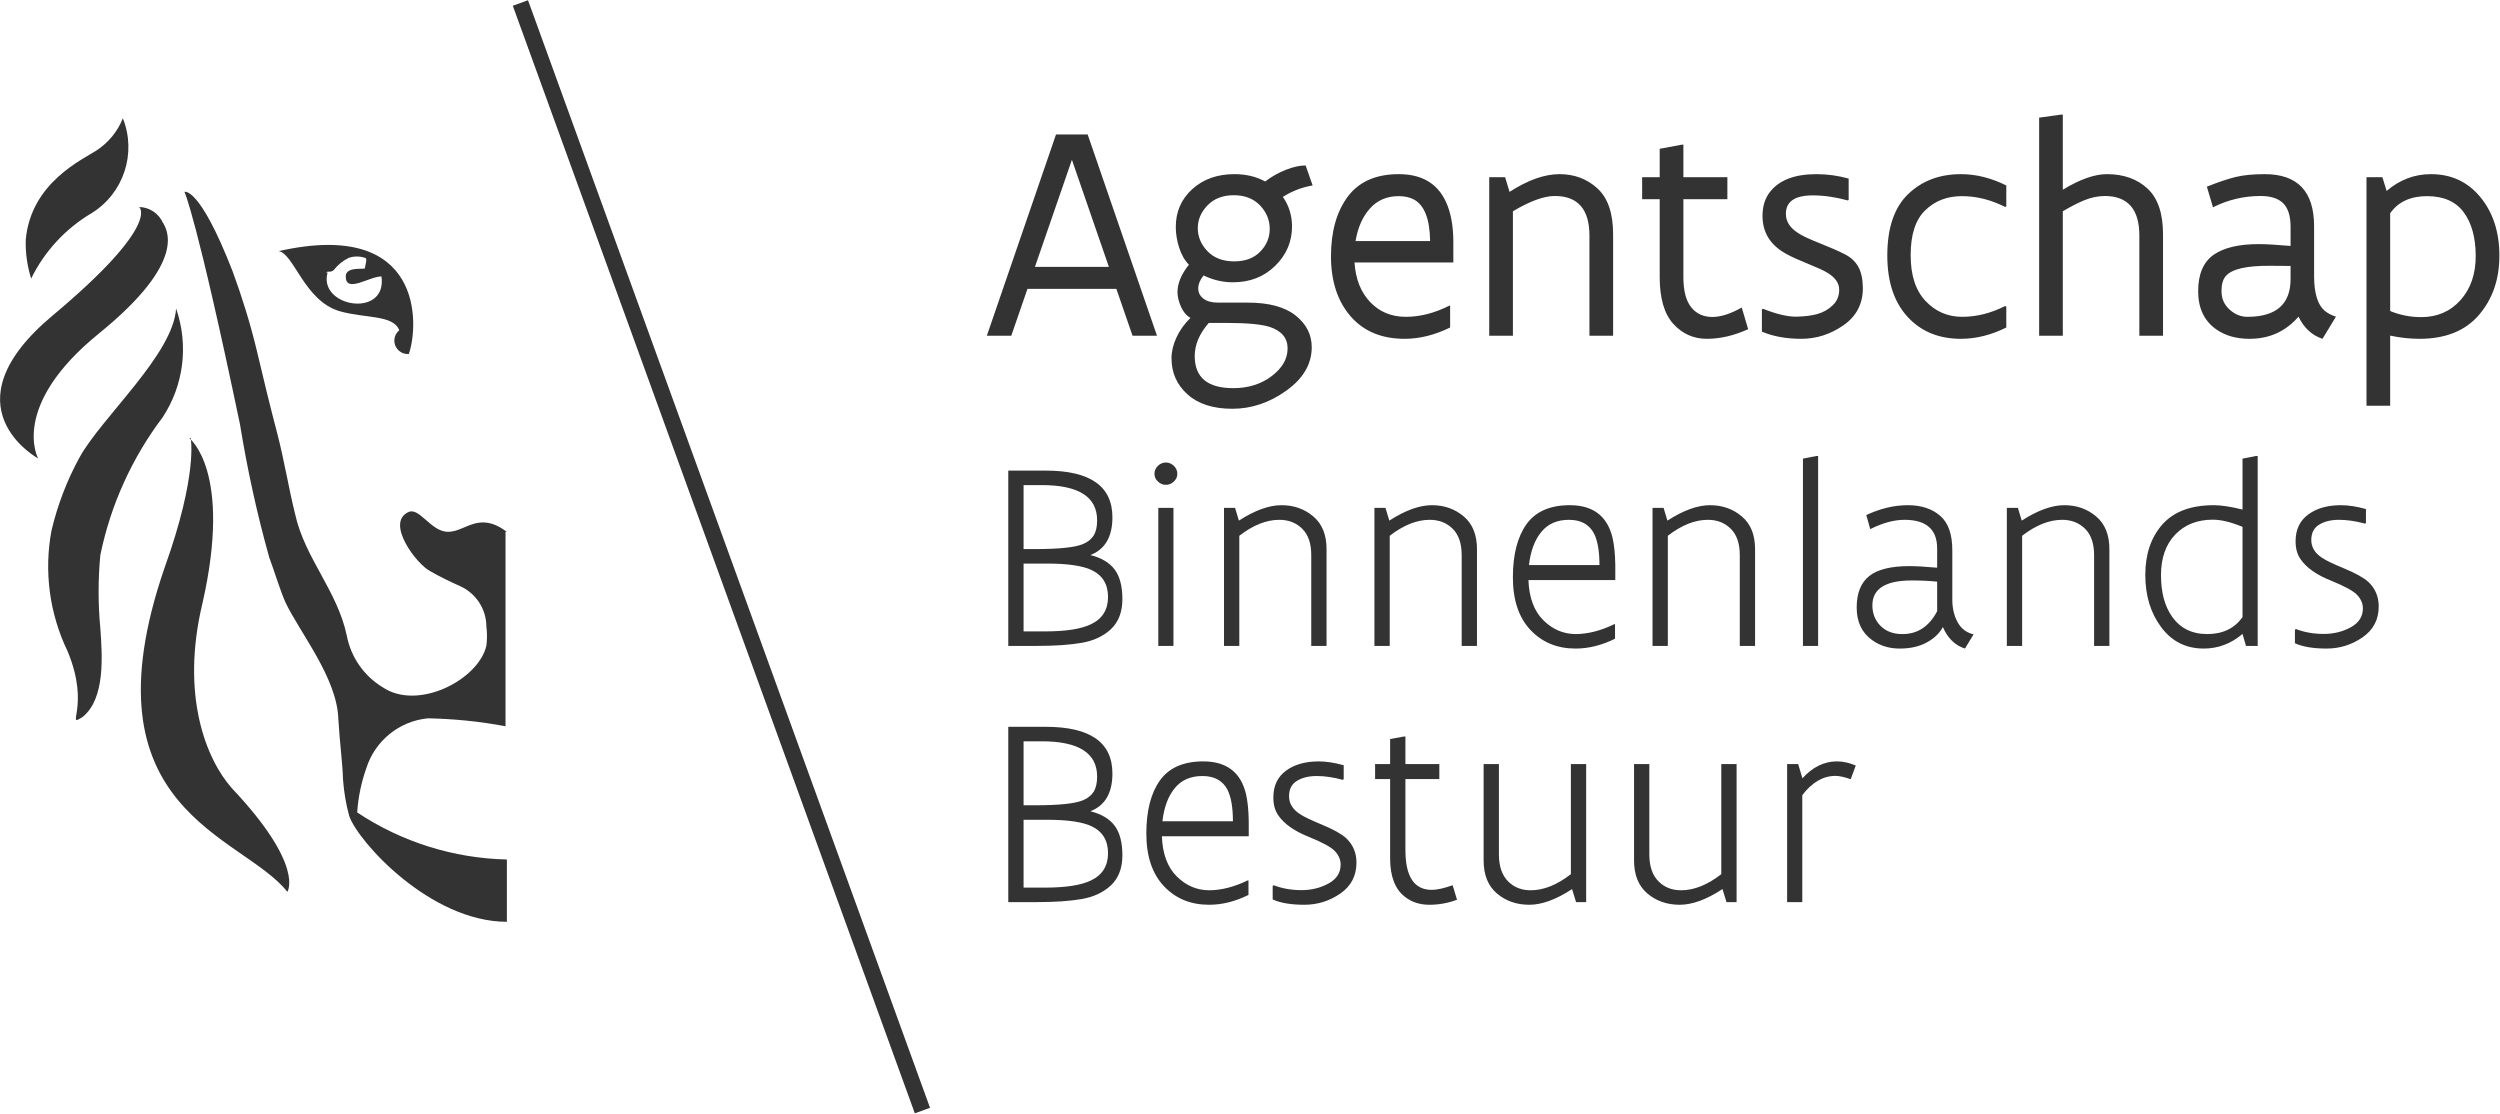
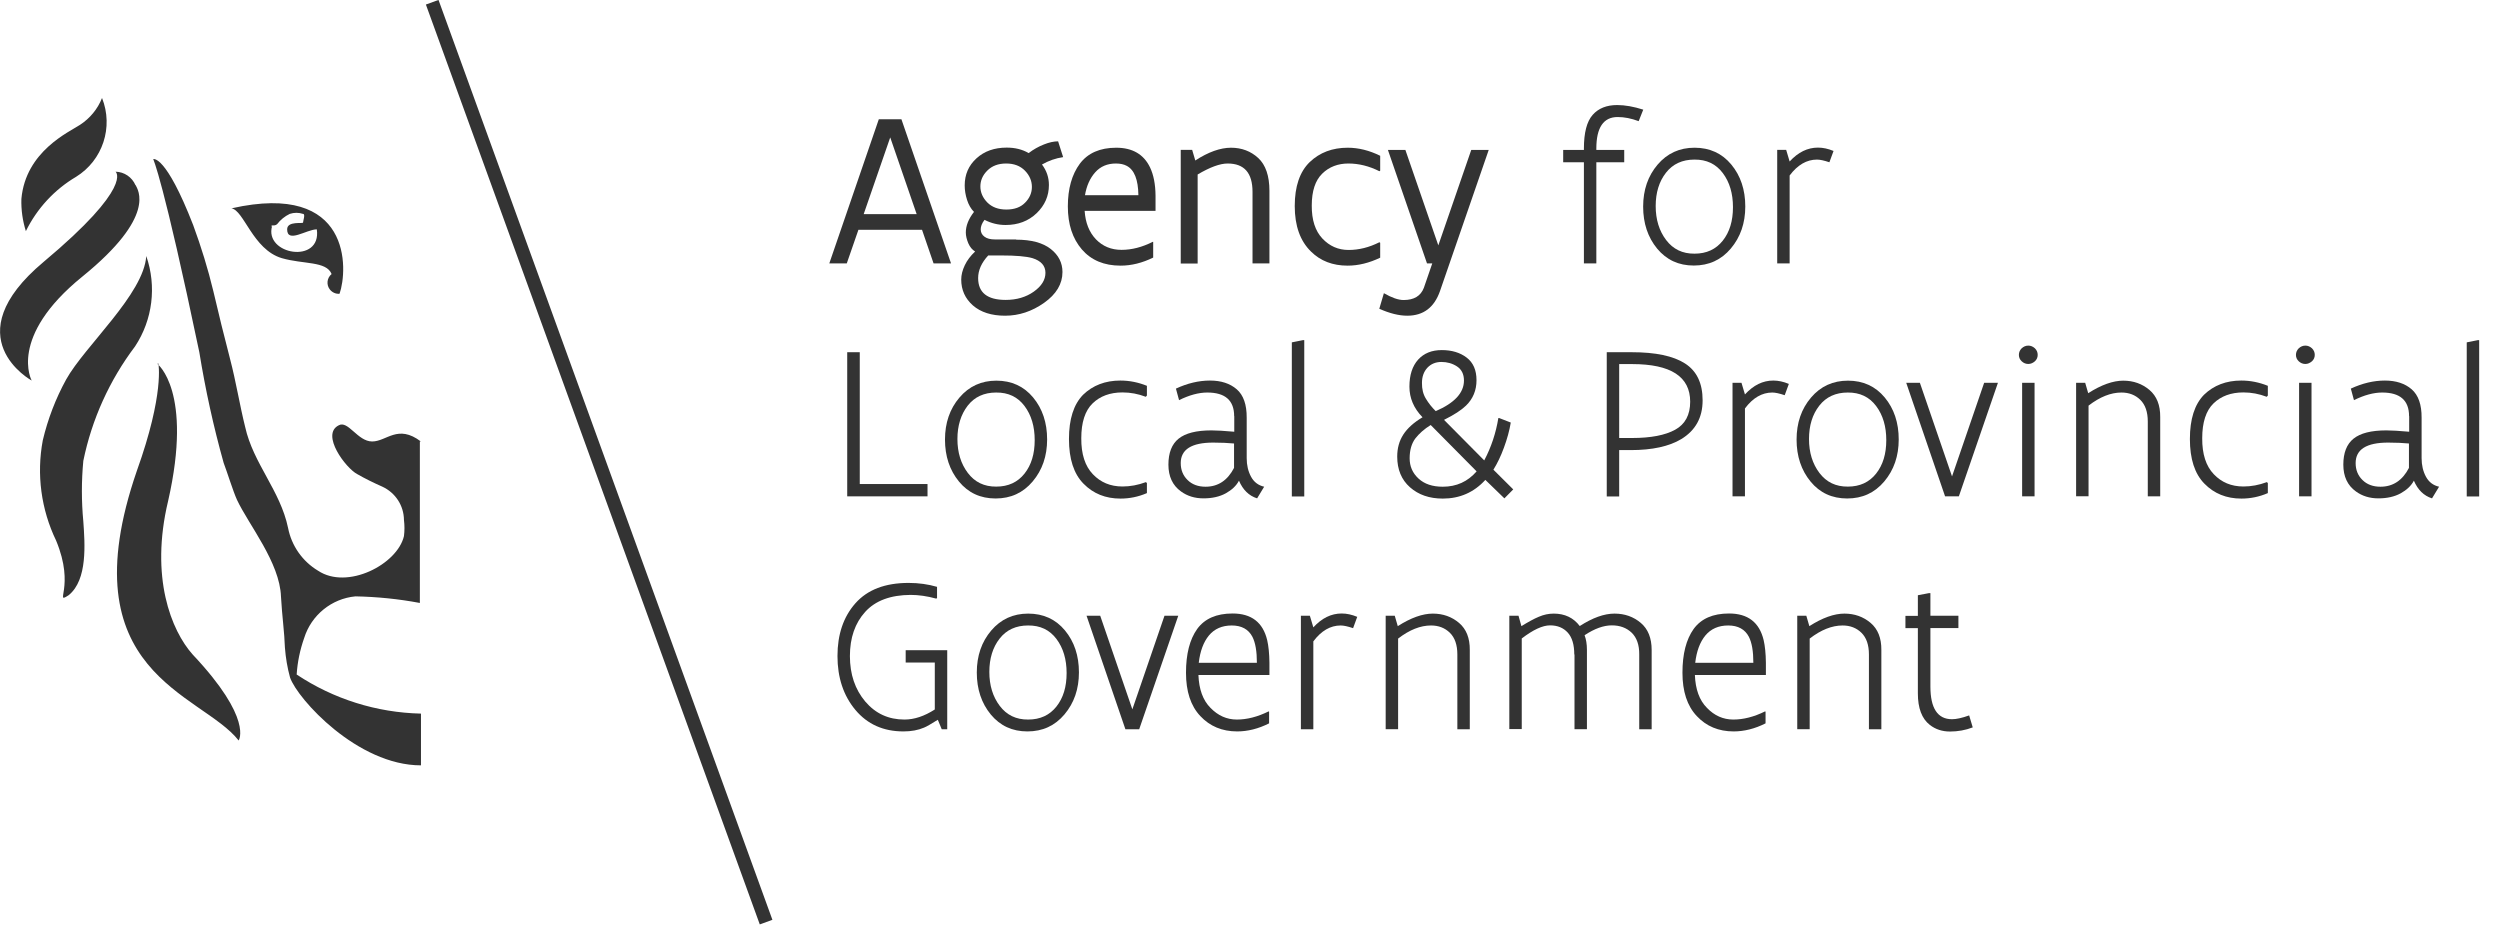
- <svg xmlns="http://www.w3.org/2000/svg" width="1854px" height="826px" viewBox="0 0 1854 826" version="1.1">
-   <g id="Page-1" stroke="none" stroke-width="1" fill="none" fill-rule="evenodd">
-     <g id="logo-flanders" fill="#333333">
-       <path d="M375.8,394.4 C355.1,378.7 345.3,394.4 332.3,394.4 C319.3,394.4 310.8,375.2 302.4,380 C286.1,388.2 308.9,418.3 318.9,423.5 C326.2,427.7 333.8,431.4 341.5,434.8 C353.1,440.2 360.6,451.7 360.7,464.5 C361.3,469.3 361.3,474.1 360.7,478.9 C354.8,504.2 310.1,527.2 284,509.8 C270,501.4 260.3,487.5 257.2,471.5 C250.3,438.3 226.1,414 218.9,381.4 C214.1,362.2 210.7,340.8 205.5,321 C200.3,301.2 195,279.4 190.5,260.2 C185.7,240.2 179.6,220.5 172.5,201.2 C147.8,137.7 136.8,142.3 136.8,142.3 C136.8,142.3 145.6,159.9 178,314.8 C183.4,348.1 190.6,381 199.7,413.5 C202.8,421.6 208.1,438.8 211.6,446.5 C222,468.7 249.9,502.5 250.9,533 C251.9,550.6 254,565.2 254.4,578.4 C255.1,587.5 256.6,596.5 259,605.2 C265.7,624.4 319.2,683.6 375.9,683.6 L375.9,637.4 C336.3,636.5 297.8,624.4 264.9,602.5 C265.6,591.4 267.9,580.4 271.6,569.9 C278,549.4 296.1,534.7 317.4,532.7 C336.7,533.1 355.9,535 374.9,538.6 L374.9,394.4 L375.8,394.4 Z M130.6,228.8 C128.5,262.7 75.6,309.3 59.1,339 C49.7,356.1 42.7,374.4 38.2,393.4 C32.5,423.7 36.7,455.1 50.1,482.9 C67.5,524.7 47.8,540.4 61.4,531.6 C78.3,517.8 75.8,485.8 74.4,465.8 C72.7,447.8 72.7,429.7 74.4,411.7 C82,374.6 97.8,339.7 120.6,309.5 C136.3,285.7 140,255.9 130.6,228.8 Z M141.4,324.7 C141.4,324.7 147,351.5 122.2,420.6 C59.7,601.8 179.7,618.8 213.1,661.4 C213.1,661.4 226.3,642.2 172.1,584.7 C152.9,563.2 133.8,515.7 150.1,447.6 C172.5,349.3 140.5,325.1 140.5,325.1 L141.4,324.7 Z M23.1,206.6 C20.2,197.3 18.8,187.6 19.1,177.8 C22.9,135.2 61.9,118 71.4,111.7 C80.3,105.9 87.2,97.6 91.1,87.7 C101.5,113.7 91.7,143.4 67.9,158.1 C48.6,169.5 33,186.4 23.1,206.6 Z M121,165.3 C123.1,169.7 140.2,193.1 73.5,247.2 C6.8,301.3 28.3,340 28.3,340 C28.3,340 -41.9,301.7 39,234 C119.9,166.3 103.2,153.5 103.2,153.5 C111,153.7 117.9,158.4 121,165.6 L121,165.3 Z M206.5,186.2 C217.8,187.7 225.7,223 251.6,230.7 C270.8,236.3 291.5,233.2 296.1,244.9 C291.8,248.4 291.2,254.7 294.7,258.9 C296.8,261.4 299.9,262.8 303.2,262.5 C310.7,241 314.3,162 206.8,186.2 L206.5,186.2 Z M242.2,202.7 C242.2,200.2 244.5,202.7 247.4,200.4 C250.4,196.5 254.3,193.3 258.7,191.2 C262.6,189.9 266.7,189.9 270.6,191.2 C272.9,191.2 270.6,197.5 270.6,198.9 C270.6,200.2 256.4,197.2 256.4,205 C256.4,217.8 273.8,205 282.9,205 C287.3,236.4 235.4,227.8 243,201.9 L242.2,202.7 Z" id="Shape" fill-rule="nonzero" />
-       <rect id="Rectangle" transform="translate(535.0001, 412.9038) rotate(-19.94982) translate(-535.0001, -412.9038) " x="529" y="-24" width="12" height="873.808" />
-       <path d="M767.516,197.91 L822.344,197.91 L794.93,118.5 L767.516,197.91 Z M827.895,214.223 L761.965,214.223 L749.957,249 L731.832,249 L783.148,99.695 L806.598,99.695 L858.027,249 L839.902,249 L827.895,214.223 Z M886.008,264.066 C886.008,279.926 895.523,287.855 914.555,287.855 C925.732,287.855 935.247,284.872 943.102,278.906 C950.956,272.94 954.883,266.106 954.883,258.402 C954.883,250.699 950.465,245.375 941.629,242.43 C935.361,240.466 924.712,239.484 909.684,239.484 L896.43,239.484 C889.482,247.414 886.008,255.608 886.008,264.066 Z M934.492,152.371 C929.659,147.311 923.164,144.781 915.008,144.781 C906.852,144.781 900.357,147.273 895.523,152.258 C890.69,157.242 888.273,162.906 888.273,169.25 C888.273,175.594 890.69,181.296 895.523,186.355 C900.357,191.34 906.927,193.832 915.234,193.832 C923.542,193.832 929.999,191.415 934.605,186.582 C939.288,181.824 941.629,176.198 941.629,169.703 C941.629,163.208 939.25,157.431 934.492,152.371 Z M925.316,224.418 C940.949,224.418 952.768,227.59 960.773,233.934 C968.779,240.277 972.781,248.131 972.781,257.496 C972.781,269.957 966.513,280.681 953.977,289.668 C941.44,298.655 928.073,303.148 913.875,303.148 C899.677,303.148 888.613,299.599 880.684,292.5 C872.754,285.401 868.789,276.452 868.789,265.652 C868.789,260.743 869.997,255.646 872.414,250.359 C874.831,245.073 878.305,240.202 882.836,235.746 C879.815,234.009 877.474,231.253 875.812,227.477 C874.151,223.701 873.283,220.151 873.207,216.828 C873.207,210.182 876.039,203.348 881.703,196.324 C878.531,193.077 876.115,188.848 874.453,183.637 C872.792,178.426 871.961,173.328 871.961,168.344 C871.961,157.016 876.039,147.651 884.195,140.25 C892.352,132.849 902.773,129.148 915.461,129.148 C924.07,129.148 931.66,130.961 938.23,134.586 C943.139,130.885 948.312,127.978 953.75,125.863 C959.188,123.749 964.021,122.691 968.25,122.691 L973.461,137.531 C965.682,138.815 958.319,141.647 951.371,146.027 C955.902,152.522 958.168,159.81 958.168,167.891 C958.168,179.219 954.014,188.961 945.707,197.117 C937.4,205.273 926.94,209.352 914.328,209.352 C906.776,209.352 899.526,207.652 892.578,204.254 C889.935,207.577 888.613,210.786 888.613,213.883 C888.613,216.979 889.897,219.509 892.465,221.473 C895.033,223.436 898.582,224.418 903.113,224.418 L925.316,224.418 Z M1037.238,145.461 C1028.402,145.461 1021.266,148.557 1015.828,154.75 C1010.391,160.943 1006.879,168.948 1005.293,178.766 L1060.574,178.766 C1060.348,162.453 1056.345,152.182 1048.566,147.953 C1045.47,146.292 1041.694,145.461 1037.238,145.461 Z M1077.793,194.625 L1004.5,194.625 C1005.331,207.01 1009.22,216.828 1016.168,224.078 C1023.116,231.328 1031.914,234.953 1042.562,234.953 C1053.211,234.953 1064.048,232.159 1075.074,226.57 L1075.414,226.684 L1075.414,242.883 C1064.01,248.471 1052.758,251.266 1041.656,251.266 C1024.588,251.266 1011.221,245.677 1001.555,234.5 C991.888,223.323 987.055,208.521 987.055,190.094 C987.055,171.742 991.208,156.978 999.516,145.801 C1007.823,134.699 1020.435,129.148 1037.352,129.148 C1054.268,129.148 1065.898,135.945 1072.242,149.539 C1075.867,157.318 1077.717,167.06 1077.793,178.766 L1077.793,194.625 Z M1153.012,145.348 C1145.006,145.348 1134.66,149.124 1121.973,156.676 L1121.973,249 L1104.414,249 L1104.414,131.414 L1116.195,131.414 L1119.48,142.289 C1133.074,133.529 1145.422,129.148 1156.523,129.148 C1167.625,129.148 1177.027,132.698 1184.73,139.797 C1192.434,146.896 1196.285,158.224 1196.285,173.781 L1196.285,249 L1178.727,249 L1178.727,174.801 C1178.727,155.165 1170.155,145.348 1153.012,145.348 Z M1217.809,131.414 L1230.836,131.414 L1230.836,110.344 L1247.262,107.285 L1248.395,107.285 L1248.395,131.414 L1281.02,131.414 L1281.02,147.727 L1248.395,147.727 L1248.395,205.5 C1248.395,215.469 1250.283,222.87 1254.059,227.703 C1257.835,232.536 1263.046,234.991 1269.691,235.066 C1276.186,235.066 1283.512,232.725 1291.668,228.043 L1296.426,244.129 C1285.928,248.887 1275.733,251.266 1265.84,251.266 C1255.947,251.266 1247.639,247.565 1240.918,240.164 C1234.197,232.763 1230.836,221.208 1230.836,205.5 L1230.836,147.727 L1217.809,147.727 L1217.809,131.414 Z M1331.656,234.84 C1337.925,234.764 1343.249,234.122 1347.629,232.914 C1352.009,231.706 1355.785,229.591 1358.957,226.57 C1362.28,223.549 1363.941,219.622 1363.941,214.789 C1363.941,209.956 1360.996,205.764 1355.105,202.215 C1352.689,200.704 1347.931,198.514 1340.832,195.645 C1333.733,192.775 1328.484,190.396 1325.086,188.508 C1313.078,182.089 1307.074,172.611 1307.074,160.074 C1307.074,152.9 1308.962,146.934 1312.738,142.176 C1319.611,133.491 1331.052,129.148 1347.062,129.148 C1355.143,129.148 1363.111,130.243 1370.965,132.434 L1370.965,148.293 L1370.285,148.633 C1361.147,146.141 1352.5,144.895 1344.344,144.895 C1331.052,144.895 1324.406,149.463 1324.406,158.602 C1324.406,164.266 1327.465,169.023 1333.582,172.875 C1336.15,174.688 1341.436,177.18 1349.441,180.352 C1357.447,183.523 1363.715,186.28 1368.246,188.621 C1372.777,190.962 1376.1,194.096 1378.215,198.023 C1380.329,201.951 1381.424,207.124 1381.5,213.543 C1381.5,225.4 1376.667,234.651 1367,241.297 C1357.409,247.943 1347.025,251.266 1335.848,251.266 C1324.671,251.266 1314.928,249.491 1306.621,245.941 L1306.621,229.516 L1307.301,228.949 C1317.27,232.876 1325.388,234.84 1331.656,234.84 Z M1454.227,251.266 C1438.745,251.266 1426.133,246.432 1416.391,236.766 C1405.213,225.74 1399.625,209.994 1399.625,189.527 C1399.625,169.061 1404.76,153.882 1415.031,143.988 C1425.302,134.095 1438.367,129.148 1454.227,129.148 C1465.404,129.148 1476.618,131.943 1487.871,137.531 L1487.871,152.938 L1487.078,153.504 C1476.505,148.142 1465.781,145.461 1454.906,145.461 C1444.031,145.461 1435.007,148.935 1427.832,155.883 C1420.582,162.831 1416.957,173.857 1416.957,188.961 C1416.882,203.914 1420.544,215.318 1427.945,223.172 C1435.346,231.026 1444.409,234.953 1455.133,234.953 C1465.857,234.953 1476.505,232.272 1487.078,226.91 L1487.871,227.477 L1487.871,242.883 C1476.618,248.471 1465.404,251.266 1454.227,251.266 Z M1586.539,174.688 C1586.539,155.128 1577.968,145.348 1560.824,145.348 C1555.764,145.423 1550.818,146.443 1545.984,148.406 C1541.151,150.37 1535.751,153.126 1529.785,156.676 L1529.785,249 L1512.227,249 L1512.227,87.234 L1528.652,84.969 L1529.785,84.969 L1529.785,140.703 C1542.397,133 1553.31,129.148 1562.523,129.148 C1574.833,129.148 1584.84,132.698 1592.543,139.797 C1600.246,146.896 1604.098,158.224 1604.098,173.781 L1604.098,249 L1586.539,249 L1586.539,174.688 Z M1666.629,234.953 C1688.077,234.953 1698.763,225.551 1698.688,206.746 L1698.688,197.23 C1693.099,197.155 1688.077,197.117 1683.621,197.117 C1666.251,196.966 1655.301,199.458 1650.77,204.594 C1648.504,207.086 1647.409,210.937 1647.484,216.148 C1647.484,221.435 1649.448,225.891 1653.375,229.516 C1657.378,233.141 1661.796,234.953 1666.629,234.953 Z M1668.328,251.266 C1658.359,251.266 1650.052,248.887 1643.406,244.129 C1634.57,237.861 1630.152,228.458 1630.152,215.922 C1630.152,203.385 1633.966,194.398 1641.594,188.961 C1649.221,183.674 1660.361,181.031 1675.012,181.031 C1680.374,181.031 1688.266,181.484 1698.688,182.391 L1698.688,167.777 C1698.612,159.923 1696.762,154.221 1693.137,150.672 C1689.512,147.122 1683.961,145.348 1676.484,145.348 C1664.023,145.348 1652.242,148.142 1641.141,153.73 L1636.609,138.438 C1645.294,134.964 1652.506,132.547 1658.246,131.188 C1663.986,129.828 1671.085,129.148 1679.543,129.148 C1703.936,129.148 1716.133,142.025 1716.133,167.777 L1716.133,205.16 C1716.208,217.621 1718.814,226.042 1723.949,230.422 C1726.215,232.31 1729.009,233.783 1732.332,234.84 L1722.363,251.266 C1714.585,248.698 1708.656,243.223 1704.578,234.84 C1695.062,245.79 1682.979,251.266 1668.328,251.266 Z M1795.543,235.18 C1807.475,235.18 1817.217,230.951 1824.77,222.492 C1832.322,214.034 1836.06,203.046 1835.984,189.527 C1835.909,176.009 1832.926,165.285 1827.035,157.355 C1821.145,149.426 1812.082,145.461 1799.848,145.461 C1787.613,145.461 1778.513,149.69 1772.547,158.148 L1772.547,230.648 C1779.872,233.669 1787.538,235.18 1795.543,235.18 Z M1754.988,131.414 L1766.77,131.414 L1769.941,141.609 C1779.608,133.302 1790.559,129.148 1802.793,129.148 C1817.897,129.148 1830.131,134.85 1839.496,146.254 C1848.861,157.658 1853.543,172.12 1853.543,189.641 C1853.543,207.162 1848.483,221.812 1838.363,233.594 C1828.243,245.375 1813.555,251.266 1794.297,251.266 C1787.122,251.266 1779.872,250.473 1772.547,248.887 L1772.547,300.883 L1754.988,300.883 L1754.988,131.414 Z M759.083,417.946 L759.083,468.249 L775.062,468.249 C790.448,468.249 801.791,466.474 809.09,462.923 C817.507,458.912 821.715,452.172 821.715,442.703 C821.715,433.234 817.605,426.56 809.386,422.681 C802.547,419.524 791.665,417.946 776.738,417.946 L759.083,417.946 Z M813.627,385.891 C813.627,368.465 799.95,359.753 772.596,359.753 L759.083,359.753 L759.083,407.195 L767.763,407.195 C785.254,407.195 796.991,405.979 802.975,403.546 C806.657,402.034 809.353,399.896 811.062,397.135 C812.772,394.373 813.627,390.625 813.627,385.891 Z M824.97,383.622 C824.97,398.088 819.512,407.425 808.597,411.634 C816.816,413.672 822.833,417.256 826.646,422.385 C830.46,427.514 832.367,434.812 832.367,444.281 C832.367,453.75 829.54,461.18 823.885,466.572 C818.23,471.833 810.997,475.219 802.186,476.731 C793.44,478.244 782.459,479 769.242,479 L747.74,479 L747.74,349.002 L775.555,349.002 C808.498,349.002 824.97,360.542 824.97,383.622 Z M870.242,479 L858.998,479 L858.998,376.619 L870.242,376.619 L870.242,479 Z M870.538,357.09 C868.828,358.734 866.856,359.556 864.62,359.556 C862.384,359.556 860.412,358.734 858.702,357.09 C856.993,355.512 856.138,353.605 856.138,351.369 C856.138,349.133 856.993,347.161 858.702,345.451 C860.478,343.807 862.45,342.985 864.62,342.985 C866.79,342.985 868.763,343.807 870.538,345.451 C872.248,347.161 873.103,349.133 873.103,351.369 C873.103,353.605 872.248,355.512 870.538,357.09 Z M948.754,385.496 C939.154,385.496 929.258,389.441 919.065,397.332 L919.065,479 L907.723,479 L907.723,376.619 L915.909,376.619 L918.77,386.088 C930.606,378.46 941.126,374.646 950.332,374.646 C959.538,374.646 967.428,377.441 974.004,383.03 C980.579,388.619 983.834,396.773 983.769,407.491 L983.769,479 L972.426,479 L972.426,411.634 C972.426,403.02 970.19,396.51 965.719,392.104 C961.247,387.699 955.592,385.496 948.754,385.496 Z M1060.308,385.496 C1050.707,385.496 1040.811,389.441 1030.619,397.332 L1030.619,479 L1019.276,479 L1019.276,376.619 L1027.463,376.619 L1030.323,386.088 C1042.159,378.46 1052.68,374.646 1061.886,374.646 C1071.092,374.646 1078.982,377.441 1085.558,383.03 C1092.133,388.619 1095.388,396.773 1095.322,407.491 L1095.322,479 L1083.979,479 L1083.979,411.634 C1083.979,403.02 1081.744,396.51 1077.272,392.104 C1072.801,387.699 1067.146,385.496 1060.308,385.496 Z M1186.163,419.031 C1186.163,408.773 1184.815,400.981 1182.119,395.655 C1178.568,388.882 1172.387,385.496 1163.576,385.496 C1154.765,385.496 1147.926,388.488 1143.061,394.472 C1138.129,400.455 1135.071,408.642 1133.888,419.031 L1186.163,419.031 Z M1168.409,470.222 C1177.549,470.222 1187.182,467.756 1197.309,462.824 L1197.703,463.12 L1197.703,473.674 C1187.906,478.54 1178.141,480.973 1168.409,480.973 C1154.798,480.973 1143.652,476.37 1134.973,467.164 C1126.293,457.958 1121.953,444.939 1121.953,428.105 C1121.953,411.272 1125.339,398.121 1132.112,388.652 C1138.885,379.315 1149.57,374.646 1164.168,374.646 C1181.396,374.646 1191.95,382.669 1195.829,398.713 C1197.078,403.973 1197.769,410.746 1197.9,419.031 L1197.9,430.177 L1133.493,430.177 C1133.953,443.131 1137.603,453.027 1144.441,459.865 C1151.28,466.704 1159.269,470.156 1168.409,470.222 Z M1266.549,385.496 C1256.949,385.496 1247.052,389.441 1236.86,397.332 L1236.86,479 L1225.518,479 L1225.518,376.619 L1233.704,376.619 L1236.564,386.088 C1248.4,378.46 1258.921,374.646 1268.127,374.646 C1277.333,374.646 1285.223,377.441 1291.799,383.03 C1298.374,388.619 1301.629,396.773 1301.563,407.491 L1301.563,479 L1290.221,479 L1290.221,411.634 C1290.221,403.02 1287.985,396.51 1283.514,392.104 C1279.042,387.699 1273.387,385.496 1266.549,385.496 Z M1348.315,338.152 L1348.315,479 L1337.071,479 L1337.071,340.125 L1347.132,338.152 L1348.315,338.152 Z M1417.753,430.473 C1398.289,430.473 1388.558,436.621 1388.558,448.917 C1388.558,455.032 1390.596,460.128 1394.673,464.205 C1398.75,468.282 1404.174,470.287 1410.947,470.222 C1422.126,470.222 1430.674,464.567 1436.592,453.257 L1436.592,431.36 C1431.068,430.769 1424.789,430.473 1417.753,430.473 Z M1436.592,406.801 C1436.592,392.598 1428.537,385.496 1412.427,385.496 C1404.602,385.496 1396.12,387.798 1386.979,392.4 L1384.021,381.945 C1394.541,377.079 1404.799,374.646 1414.794,374.646 C1424.789,374.646 1432.811,377.277 1438.86,382.537 C1444.91,387.798 1447.902,396.411 1447.836,408.379 L1447.836,444.676 C1447.836,451.054 1449.151,456.643 1451.781,461.443 C1454.411,466.244 1458.357,469.235 1463.617,470.419 L1457.206,480.973 C1449.841,478.605 1444.384,473.279 1440.833,464.994 C1438.4,469.597 1434.422,473.411 1428.898,476.436 C1423.375,479.46 1416.701,480.973 1408.876,480.973 C1401.051,480.973 1394.245,478.901 1388.459,474.759 C1380.766,469.301 1376.919,461.246 1376.919,450.594 C1376.919,439.941 1380.009,432.149 1386.19,427.218 C1392.371,422.286 1402.333,419.82 1416.076,419.82 C1420.679,419.82 1427.518,420.215 1436.592,421.004 L1436.592,406.801 Z M1529.307,385.496 C1519.706,385.496 1509.81,389.441 1499.618,397.332 L1499.618,479 L1488.275,479 L1488.275,376.619 L1496.462,376.619 L1499.322,386.088 C1511.158,378.46 1521.679,374.646 1530.885,374.646 C1540.091,374.646 1547.981,377.441 1554.557,383.03 C1561.132,388.619 1564.387,396.773 1564.321,407.491 L1564.321,479 L1552.979,479 L1552.979,411.634 C1552.979,403.02 1550.743,396.51 1546.271,392.104 C1541.8,387.699 1536.145,385.496 1529.307,385.496 Z M1641.058,385.397 C1629.485,385.397 1620.18,389.08 1613.145,396.444 C1606.109,403.809 1602.591,413.837 1602.591,426.527 C1602.591,439.218 1605.287,449.41 1610.679,457.104 C1616.728,465.849 1625.474,470.222 1636.915,470.222 C1648.357,470.222 1657.069,466.046 1663.053,457.695 L1663.053,390.724 C1654.505,387.173 1647.173,385.397 1641.058,385.397 Z M1674.297,338.152 L1674.297,479 L1665.617,479 L1663.053,470.123 C1654.57,477.356 1644.97,480.973 1634.252,480.973 C1621.167,480.973 1610.679,475.712 1602.788,465.191 C1594.897,454.671 1590.952,441.717 1590.952,426.33 C1590.952,410.943 1595.193,398.45 1603.676,388.85 C1612.158,379.381 1624.849,374.646 1641.748,374.646 C1647.272,374.646 1654.373,375.731 1663.053,377.901 L1663.053,340.125 L1673.015,338.152 L1674.297,338.152 Z M1702.604,466.474 C1708.917,468.907 1715.788,470.123 1723.219,470.123 C1730.649,470.123 1737.356,468.479 1743.34,465.191 C1749.324,461.904 1752.315,457.235 1752.315,451.186 C1752.315,447.635 1750.935,444.347 1748.173,441.322 C1745.411,438.298 1738.803,434.681 1728.348,430.473 C1717.893,426.264 1710.495,421.037 1706.155,414.79 C1703.657,411.305 1702.407,406.834 1702.407,401.376 C1702.407,392.762 1705.531,386.154 1711.777,381.551 C1718.024,376.948 1726.112,374.646 1736.041,374.646 C1741.564,374.646 1747.745,375.6 1754.584,377.507 L1754.584,387.765 L1753.992,388.356 C1747.022,386.45 1740.578,385.496 1734.66,385.496 C1728.742,385.496 1723.843,386.68 1719.964,389.047 C1716.019,391.414 1714.046,395.228 1714.046,400.488 C1714.046,405.749 1716.676,410.121 1721.937,413.606 C1724.698,415.513 1730.222,418.176 1738.507,421.596 C1746.792,425.015 1752.71,428.303 1756.261,431.459 C1761.455,436.325 1764.053,442.407 1764.053,449.706 C1764.053,459.504 1760.042,467.164 1752.02,472.688 C1743.997,478.211 1735.12,480.973 1725.389,480.973 C1715.525,480.973 1707.701,479.658 1701.914,477.027 L1701.914,467.065 L1702.604,466.474 Z M759.083,607.946 L759.083,658.249 L775.062,658.249 C790.448,658.249 801.791,656.474 809.09,652.923 C817.507,648.912 821.715,642.172 821.715,632.703 C821.715,623.234 817.605,616.56 809.386,612.681 C802.547,609.524 791.665,607.946 776.738,607.946 L759.083,607.946 Z M813.627,575.891 C813.627,558.465 799.95,549.753 772.596,549.753 L759.083,549.753 L759.083,597.195 L767.763,597.195 C785.254,597.195 796.991,595.979 802.975,593.546 C806.657,592.034 809.353,589.896 811.062,587.135 C812.772,584.373 813.627,580.625 813.627,575.891 Z M824.97,573.622 C824.97,588.088 819.512,597.425 808.597,601.634 C816.816,603.672 822.833,607.256 826.646,612.385 C830.46,617.514 832.367,624.812 832.367,634.281 C832.367,643.75 829.54,651.18 823.885,656.572 C818.23,661.833 810.997,665.219 802.186,666.731 C793.44,668.244 782.459,669 769.242,669 L747.74,669 L747.74,539.002 L775.555,539.002 C808.498,539.002 824.97,550.542 824.97,573.622 Z M914.331,609.031 C914.331,598.773 912.983,590.981 910.287,585.655 C906.736,578.882 900.555,575.496 891.744,575.496 C882.933,575.496 876.094,578.488 871.229,584.472 C866.297,590.455 863.239,598.642 862.056,609.031 L914.331,609.031 Z M896.577,660.222 C905.717,660.222 915.35,657.756 925.477,652.824 L925.871,653.12 L925.871,663.674 C916.074,668.54 906.309,670.973 896.577,670.973 C882.966,670.973 871.82,666.37 863.141,657.164 C854.461,647.958 850.121,634.939 850.121,618.105 C850.121,601.272 853.507,588.121 860.28,578.652 C867.053,569.315 877.738,564.646 892.336,564.646 C909.564,564.646 920.117,572.669 923.997,588.713 C925.246,593.973 925.937,600.746 926.068,609.031 L926.068,620.177 L861.661,620.177 C862.121,633.131 865.771,643.027 872.609,649.865 C879.448,656.704 887.437,660.156 896.577,660.222 Z M944.513,656.474 C950.825,658.907 957.697,660.123 965.127,660.123 C972.557,660.123 979.264,658.479 985.248,655.191 C991.232,651.904 994.224,647.235 994.224,641.186 C994.224,637.635 992.843,634.347 990.081,631.322 C987.319,628.298 980.711,624.681 970.256,620.473 C959.801,616.264 952.403,611.037 948.063,604.79 C945.565,601.305 944.315,596.834 944.315,591.376 C944.315,582.762 947.439,576.154 953.686,571.551 C959.932,566.948 968.02,564.646 977.949,564.646 C983.473,564.646 989.654,565.6 996.492,567.507 L996.492,577.765 L995.9,578.356 C988.93,576.45 982.486,575.496 976.568,575.496 C970.65,575.496 965.752,576.68 961.872,579.047 C957.927,581.414 955.954,585.228 955.954,590.488 C955.954,595.749 958.584,600.121 963.845,603.606 C966.606,605.513 972.13,608.176 980.415,611.596 C988.7,615.015 994.618,618.303 998.169,621.459 C1003.364,626.325 1005.961,632.407 1005.961,639.706 C1005.961,649.504 1001.95,657.164 993.928,662.688 C985.906,668.211 977.029,670.973 967.297,670.973 C957.434,670.973 949.609,669.658 943.822,667.027 L943.822,657.065 L944.513,656.474 Z M1042.258,630.435 C1042.258,650.095 1048.768,659.926 1061.787,659.926 C1065.667,659.926 1070.828,658.775 1077.272,656.474 L1080.527,667.225 C1073.952,669.723 1067.113,670.973 1060.012,670.973 C1052.91,670.973 1046.861,669 1041.863,665.055 C1034.564,659.4 1030.915,649.898 1030.915,636.55 L1030.915,577.765 L1019.77,577.765 L1019.77,566.619 L1030.915,566.619 L1030.915,548.076 L1041.074,546.202 L1042.258,546.202 L1042.258,566.619 L1067.409,566.619 L1067.409,577.765 L1042.258,577.765 L1042.258,630.435 Z M1135.269,660.222 C1144.803,660.222 1154.699,656.244 1164.957,648.287 L1164.957,566.619 L1176.3,566.619 L1176.3,669 L1168.804,669 L1165.845,659.334 C1154.074,667.093 1143.488,670.973 1134.085,670.973 C1124.682,670.973 1116.693,668.178 1110.117,662.589 C1103.542,657 1100.254,648.846 1100.254,638.128 L1100.254,566.619 L1111.597,566.619 L1111.597,633.985 C1111.662,642.599 1113.931,649.142 1118.402,653.613 C1122.874,658.085 1128.496,660.287 1135.269,660.222 Z M1246.822,660.222 C1256.357,660.222 1266.253,656.244 1276.511,648.287 L1276.511,566.619 L1287.854,566.619 L1287.854,669 L1280.357,669 L1277.398,659.334 C1265.628,667.093 1255.042,670.973 1245.639,670.973 C1236.236,670.973 1228.246,668.178 1221.671,662.589 C1215.095,657 1211.808,648.846 1211.808,638.128 L1211.808,566.619 L1223.15,566.619 L1223.15,633.985 C1223.216,642.599 1225.485,649.142 1229.956,653.613 C1234.427,658.085 1240.049,660.287 1246.822,660.222 Z M1325.334,566.619 L1333.521,566.619 L1336.677,577.173 C1344.304,568.822 1352.82,564.646 1362.223,564.646 C1366.76,564.646 1371.428,565.666 1376.229,567.704 L1372.48,577.863 C1367.746,576.219 1363.998,575.397 1361.236,575.397 C1352.031,575.397 1343.811,580.165 1336.578,589.699 L1336.578,669 L1325.334,669 L1325.334,566.619 Z" id="Agentschap-Binnenlan" />
+ <svg xmlns="http://www.w3.org/2000/svg" version="1.1" id="Layer_1" x="0px" y="0px" viewBox="0 0 2232.3 825.5" style="enable-background:new 0 0 2232.3 825.5;" xml:space="preserve">
+   <style type="text/css">
+ 	.st0{fill:#333333;}
+ 	.st1{fill-rule:evenodd;clip-rule:evenodd;fill:#333333;}
+ </style>
+   <g>
+     <g id="Page-1">
+       <g id="logo-flanders">
+         <path id="Shape" class="st0" d="M375.8,394.2c-20.7-15.7-30.5,0-43.5,0s-21.5-19.2-29.9-14.4c-16.3,8.2,6.5,38.3,16.5,43.5     c7.3,4.2,14.9,7.9,22.6,11.3c11.6,5.4,19.1,16.9,19.2,29.7c0.6,4.8,0.6,9.6,0,14.4c-5.9,25.3-50.6,48.3-76.7,30.9     c-14-8.4-23.7-22.3-26.8-38.3c-6.9-33.2-31.1-57.5-38.3-90.1c-4.8-19.2-8.2-40.6-13.4-60.4s-10.5-41.6-15-60.8     c-4.8-20-10.9-39.7-18-59c-24.7-63.5-35.7-58.9-35.7-58.9s8.8,17.6,41.2,172.5c5.4,33.3,12.6,66.2,21.7,98.7     c3.1,8.1,8.4,25.3,11.9,33c10.4,22.2,38.3,56,39.3,86.5c1,17.6,3.1,32.2,3.5,45.4c0.7,9.1,2.2,18.1,4.6,26.8     c6.7,19.2,60.2,78.4,116.9,78.4v-46.2c-39.6-0.9-78.1-13-111-34.9c0.7-11.1,3-22.1,6.7-32.6c6.4-20.5,24.5-35.2,45.8-37.2     c19.3,0.4,38.5,2.3,57.5,5.9V394.2H375.8z M130.6,228.6c-2.1,33.9-55,80.5-71.5,110.2c-9.4,17.1-16.4,35.4-20.9,54.4     c-5.7,30.3-1.5,61.7,11.9,89.5c17.4,41.8-2.3,57.5,11.3,48.7c16.9-13.8,14.4-45.8,13-65.8c-1.7-18-1.7-36.1,0-54.1     c7.6-37.1,23.4-72,46.2-102.2C136.3,285.5,140,255.7,130.6,228.6z M141.4,324.5c0,0,5.6,26.8-19.2,95.9     c-62.5,181.2,57.5,198.2,90.9,240.8c0,0,13.2-19.2-41-76.7c-19.2-21.5-38.3-69-22-137.1c22.4-98.3-9.6-122.5-9.6-122.5     L141.4,324.5z M23.1,206.4c-2.9-9.3-4.3-19-4-28.8c3.8-42.6,42.8-59.8,52.3-66.1c8.9-5.8,15.8-14.1,19.7-24     c10.4,26,0.6,55.7-23.2,70.4C48.6,169.3,33,186.2,23.1,206.4z M121,165.1c2.1,4.4,19.2,27.8-47.5,81.9s-45.2,92.8-45.2,92.8     s-70.2-38.3,10.7-106s64.2-80.5,64.2-80.5c7.8,0.2,14.7,4.9,17.8,12.1V165.1z M206.5,186c11.3,1.5,19.2,36.8,45.1,44.5     c19.2,5.6,39.9,2.5,44.5,14.2c-4.3,3.5-4.9,9.8-1.4,14c2.1,2.5,5.2,3.9,8.5,3.6c7.5-21.5,11.1-100.5-96.4-76.3H206.5z      M242.2,202.5c0-2.5,2.3,0,5.2-2.3c3-3.9,6.9-7.1,11.3-9.2c3.9-1.3,8-1.3,11.9,0c2.3,0,0,6.3,0,7.7c0,1.3-14.2-1.7-14.2,6.1     c0,12.8,17.4,0,26.5,0c4.4,31.4-47.5,22.8-39.9-3.1L242.2,202.5z" />
+         <rect id="Rectangle" x="529" y="-24.2" transform="matrix(0.94 -0.3412 0.3412 0.94 -108.7216 207.2927)" class="st1" width="12" height="873.8" />
+       </g>
+     </g>
+     <g>
+       <path class="st0" d="M823.3,205.2h-56.8l-10.4,30h-15.6l44.2-128.7h20.2l44.3,128.7h-15.6L823.3,205.2z M771.2,191.2h47.3    l-23.6-68.5L771.2,191.2z" />
+       <path class="st0" d="M907.3,214c13.6,0,23.9,2.8,30.9,8.3c7,5.5,10.5,12.4,10.5,20.6c0,10.6-5.5,19.8-16.4,27.5    c-10.9,7.7-22.5,11.5-34.8,11.5c-12.2,0-21.8-3.1-28.8-9.2c-6.9-6.1-10.4-13.8-10.4-23.1c0-4.1,1.1-8.4,3.2-12.8    c2.1-4.4,5.2-8.5,9.2-12.2c-2.6-1.6-4.6-4-6.1-7.4c-1.4-3.4-2.2-6.6-2.2-9.6c0-6,2.4-12.1,7.3-18.4c-2.7-2.7-4.8-6.3-6.2-10.7    c-1.4-4.4-2.1-8.7-2.1-12.9c0-9.8,3.5-17.8,10.5-24.2c7-6.4,16-9.6,27-9.6c7.4,0,14,1.6,19.6,4.9c4.3-3.3,8.8-5.8,13.6-7.7    c4.7-1.9,9-2.8,12.7-2.8l4.5,14.1c-6.7,1-13,3.2-18.9,6.6c4.1,5.4,6.2,11.5,6.2,18.3c0,9.8-3.7,18.2-11,25.2    c-7.3,7-16.6,10.5-27.7,10.5c-6.5,0-12.8-1.5-18.8-4.6c-2.3,3-3.4,5.9-3.4,8.5s1.1,4.9,3.3,6.5c2.2,1.7,5.3,2.5,9.2,2.5H907.3z     M873.4,248.3c0,13,8.2,19.5,24.6,19.5c9.8,0,18.2-2.5,25.1-7.4c6.9-4.9,10.4-10.5,10.4-16.8c0-6.3-3.9-10.7-11.6-13.1    c-5.5-1.6-14.8-2.4-27.9-2.4h-11.6C876.4,234.6,873.4,241.3,873.4,248.3z M898.4,146c-7,0-12.6,2.1-16.8,6.3    c-4.2,4.2-6.2,8.9-6.2,14.2c0,5.3,2.1,10.1,6.2,14.3c4.2,4.2,9.8,6.3,17,6.3c7.2,0,12.7-2,16.7-6.1c4-4,6.1-8.7,6.1-14.1    s-2.1-10.3-6.2-14.5C911,148.1,905.4,146,898.4,146z" />
+       <path class="st0" d="M1031.7,188.3h-63.2c0.7,10.7,4.1,19.1,10.1,25.4c6,6.2,13.6,9.4,22.8,9.4s18.5-2.4,28-7.2l0.3,0.1v14    c-9.8,4.8-19.5,7.2-29.1,7.2c-14.7,0-26.2-4.8-34.6-14.5c-8.3-9.7-12.5-22.4-12.5-38.4c0-15.8,3.6-28.5,10.7-38.1    c7.1-9.5,18-14.3,32.5-14.3s24.6,5.9,30.2,17.6c3.2,6.7,4.8,15.1,4.9,25.2V188.3z M996.4,146c-7.6,0-13.8,2.6-18.5,7.9    s-7.7,12.1-9.1,20.4h47.7c-0.2-13.9-3.6-22.6-10.4-26.2C1003.5,146.7,1000.3,146,996.4,146z" />
+       <path class="st0" d="M1096.2,146c-6.9,0-15.8,3.3-26.8,9.8v79.5h-15.1V133.8h10.2l2.8,9.5c11.7-7.6,22.4-11.4,31.9-11.4    s17.7,3.1,24.3,9.2c6.6,6.1,10,15.9,10,29.3v64.8h-15.1v-63.9C1118.4,154.4,1111,146,1096.2,146z" />
+       <path class="st0" d="M1203.3,237.2c-13.3,0-24.2-4.2-32.6-12.5c-9.8-9.5-14.6-23.1-14.6-40.7c0-17.6,4.5-30.7,13.4-39.3    c8.9-8.5,20.2-12.8,33.9-12.8c9.6,0,19.3,2.4,29,7.2v13.3l-0.7,0.5c-9.1-4.6-18.4-6.9-27.7-6.9s-17.2,3-23.3,9    c-6.2,6-9.4,15.5-9.4,28.5c-0.1,12.9,3.1,22.7,9.5,29.5c6.4,6.8,14.2,10.2,23.4,10.2c9.2,0,18.4-2.3,27.5-6.9l0.7,0.5v13.3    C1222.6,234.8,1212.9,237.2,1203.3,237.2z" />
+       <path class="st0" d="M1256.6,281.9c-7.5,0-15.8-2.1-25-6.2l4.1-13.9c7,4,12.8,6.1,17.6,6.1c9.3,0,15.3-3.6,18.1-10.9l7.5-21.8    h-4.7l-34.9-101.3h15.6l29.4,85.2l29.4-85.2h15.6l-43.5,126C1280.7,274.5,1271,281.9,1256.6,281.9z" />
+       <path class="st0" d="M1444.4,104.5c-12.6,0-19,9.4-19,28.1v1.3h24.9v11h-24.9v90.3h-11.1v-90.3h-18.5v-11h18.5v-1.3    c0-14.1,2.6-24.1,7.8-30c5.2-5.9,12.5-8.8,21.9-8.8c7,0,14.8,1.4,23.3,4.1l-4.1,10.3C1456.6,105.7,1450.4,104.5,1444.4,104.5z" />
+       <path class="st0" d="M1479.7,222c-8.3-10.1-12.5-22.6-12.5-37.5c0-14.9,4.3-27.4,12.9-37.5c8.6-10.1,19.6-15.1,33-15.1    c13.5,0,24.5,5,32.8,15c8.3,10,12.5,22.5,12.5,37.5c0,14.8-4.3,27.3-12.9,37.5s-19.6,15.2-33.1,15.2S1488.1,232.1,1479.7,222z     M1478.4,184c0,12,3.1,22.1,9.3,30.3c6.2,8.2,14.6,12.3,25.4,12.2c10.7,0,19.1-3.9,25.2-11.6c6.1-7.7,9.1-17.6,9.1-29.9    c0-12.2-3-22.4-9.1-30.5c-6.1-8.1-14.5-12.1-25.3-12c-10.8,0-19.3,3.9-25.4,11.7C1481.4,162.1,1478.4,172.1,1478.4,184z" />
+       <path class="st0" d="M1586.8,133.8h8.1l3.1,10.4c7.6-8.3,16-12.4,25.3-12.4c4.5,0,9.1,1,13.9,3l-3.7,10.1    c-4.7-1.6-8.4-2.4-11.1-2.4c-9.1,0-17.3,4.7-24.4,14.2v78.5h-11.1V133.8z" />
+       <path class="st0" d="M756.6,314.5h11.1v117.7h60.5v11h-71.7V314.5z" />
+       <path class="st0" d="M856.3,430c-8.3-10.1-12.5-22.6-12.5-37.5c0-14.9,4.3-27.4,12.9-37.5c8.6-10.1,19.6-15.1,33-15.1    c13.5,0,24.5,5,32.8,15c8.3,10,12.5,22.5,12.5,37.5c0,14.8-4.3,27.3-12.9,37.5s-19.6,15.2-33.1,15.2S864.6,440.1,856.3,430z     M854.9,392c0,12,3.1,22.1,9.3,30.3c6.2,8.2,14.6,12.3,25.4,12.2c10.7,0,19.1-3.9,25.2-11.6c6.1-7.7,9.1-17.6,9.1-29.9    c0-12.2-3-22.4-9.1-30.5c-6.1-8.1-14.5-12.1-25.3-12c-10.8,0-19.3,3.9-25.4,11.7C858,370.1,854.9,380.1,854.9,392z" />
+       <path class="st0" d="M1000.5,445.2c-13.3,0-24.3-4.4-33-13.3c-8.7-8.8-13-22.1-13-39.9s4.2-30.9,12.6-39.5    c8.7-8.4,19.8-12.7,33.3-12.7c8.1,0,16,1.6,23.7,4.7v8.7l-1,1.1c-6.8-2.6-13.7-3.9-20.8-3.9c-11.1,0-20,3.3-26.7,9.8    c-6.7,6.5-10.1,16.9-10.1,31.1c-0.1,14.2,3.4,24.9,10.3,32.1c6.9,7.3,15.7,11,26.5,11c7,0,13.9-1.3,20.9-3.9l0.9,0.8v9    C1016.5,443.6,1008.6,445.2,1000.5,445.2z" />
+       <path class="st0" d="M1102,371.6c0-14.1-8-21.1-24-21.1c-7.7,0-16.1,2.3-25.2,6.8l-2.8-10.3c10.3-4.8,20.5-7.2,30.4-7.2    c9.9,0,17.9,2.6,23.9,7.8c6,5.2,9,13.7,8.9,25.5v36c0,6.3,1.3,11.8,3.9,16.6c2.6,4.8,6.5,7.7,11.7,8.9l-6.3,10.4    c-7.3-2.3-12.7-7.6-16.2-15.8c-2.4,4.6-6.4,8.3-11.8,11.3c-5.5,3-12.1,4.5-19.9,4.5s-14.5-2.1-20.1-6.2    c-7.5-5.4-11.2-13.4-11.2-23.9s3-18.3,9.1-23.2c6.1-4.9,15.8-7.4,29.3-7.4c4.6,0,11.4,0.4,20.4,1.2V371.6z M1083.3,395.2    c-19.3,0-29,6.1-29,18.3c0,6.1,2,11.1,6.1,15.1c4,4,9.4,6,16.1,6c11.1,0,19.6-5.6,25.4-16.8V396    C1096.5,395.5,1090.3,395.2,1083.3,395.2z" />
+       <path class="st0" d="M1164.6,303.8v139.5h-11.1V305.7l10-2H1164.6z" />
+       <path class="st0" d="M1288.3,445.2c-12,0-21.7-3.4-29.3-10.1c-7.6-6.7-11.4-15.9-11.4-27.4c0-7.5,1.8-14,5.4-19.6    c3.6-5.6,9.3-10.8,17.2-15.5c-7.8-8-11.7-17.1-11.7-27.4c0-10.3,2.6-18.3,7.8-24.1c5.2-5.7,12.2-8.5,21.1-8.5    c8.9,0,16.3,2.2,22.2,6.7c5.9,4.5,8.8,11.2,8.8,20.2s-3.1,16.6-9.4,22.7c-4.1,4-10.6,8.2-19.6,12.7l35.9,36.2    c6.2-11.7,10.4-24.3,12.6-37.8h0.8l10.3,4c-1.2,7.3-3.3,14.8-6.1,22.4c-2.8,7.7-6,14.2-9.4,19.7l17.7,17.6l-7.9,8l-17-16.5    C1316.1,439.7,1303.4,445.2,1288.3,445.2z M1258.7,409.2c0,7.2,2.6,13.2,7.9,18.1c5.3,4.9,12.5,7.3,21.7,7.3    c12.3,0,22.3-4.6,30.2-13.7l-41-41.4c-5.8,3.6-10.4,7.7-13.8,12.1C1260.4,396.1,1258.7,402,1258.7,409.2z M1307.2,339.8    c0-5.7-2.1-9.9-6.2-12.6c-4.1-2.7-8.8-4-13.9-4c-5.1,0-9.3,1.7-12.6,5.2c-3.2,3.5-4.8,8-4.8,13.5c-0.1,5.5,1.1,10.2,3.5,14.1    c2.4,4,5.3,7.7,8.8,11.1C1298.7,359.9,1307.2,350.8,1307.2,339.8z" />
+       <path class="st0" d="M1434.7,443.2V314.5h22.3c21.2,0,37,3.3,47.5,10s15.8,17.6,15.8,33c0,15.4-6.4,26.9-19.1,34.6    c-10.8,6.5-25.9,9.8-45.1,9.8h-10.3v41.4H1434.7z M1509.2,358.7c0-22.4-17.3-33.6-51.8-33.6h-11.6v66h11.6    c16.7,0,29.5-2.5,38.4-7.4C1504.7,378.8,1509.2,370.5,1509.2,358.7z" />
+       <path class="st0" d="M1546.9,341.8h8.1l3.1,10.4c7.6-8.3,16-12.4,25.3-12.4c4.5,0,9.1,1,13.9,3l-3.7,10.1    c-4.7-1.6-8.4-2.4-11.1-2.4c-9.1,0-17.3,4.7-24.4,14.2v78.5h-11.1V341.8z" />
+       <path class="st0" d="M1616.7,430c-8.3-10.1-12.5-22.6-12.5-37.5c0-14.9,4.3-27.4,12.9-37.5c8.6-10.1,19.6-15.1,33-15.1    c13.5,0,24.5,5,32.8,15c8.3,10,12.5,22.5,12.5,37.5c0,14.8-4.3,27.3-12.9,37.5s-19.6,15.2-33.1,15.2S1625,440.1,1616.7,430z     M1615.3,392c0,12,3.1,22.1,9.3,30.3c6.2,8.2,14.6,12.3,25.4,12.2c10.7,0,19.1-3.9,25.2-11.6c6.1-7.7,9.1-17.6,9.1-29.9    c0-12.2-3-22.4-9.1-30.5c-6.1-8.1-14.5-12.1-25.3-12c-10.8,0-19.3,3.9-25.4,11.7C1618.3,370.1,1615.3,380.1,1615.3,392z" />
+       <path class="st0" d="M1714.3,341.8l28.7,83.6l28.7-83.6h12.3l-34.9,101.4h-12.3l-34.7-101.4H1714.3z" />
+       <path class="st0" d="M1811.1,325c-2.2,0-4.2-0.8-5.9-2.4c-1.7-1.6-2.5-3.5-2.5-5.7c0-2.2,0.8-4.2,2.5-5.9c1.8-1.6,3.7-2.4,5.9-2.4    s4.1,0.8,5.9,2.4c1.7,1.7,2.5,3.6,2.5,5.9c0,2.2-0.8,4.1-2.5,5.7C1815.3,324.1,1813.3,325,1811.1,325z M1816.7,443.2h-11.1V341.8    h11.1V443.2z" />
+       <path class="st0" d="M1894.3,350.5c-9.5,0-19.3,3.9-29.4,11.7v80.9h-11.1V341.8h8.1l2.7,9.3c11.7-7.5,22.2-11.2,31.3-11.2    s16.9,2.8,23.4,8.3c6.5,5.5,9.7,13.6,9.6,24.2v70.8h-11.1v-66.8c0-8.5-2.2-15-6.7-19.4C1906.7,352.7,1901.1,350.5,1894.3,350.5z" />
+       <path class="st0" d="M2001.4,445.2c-13.3,0-24.3-4.4-33-13.3c-8.7-8.8-13-22.1-13-39.9s4.2-30.9,12.6-39.5    c8.7-8.4,19.8-12.7,33.3-12.7c8.1,0,16,1.6,23.7,4.7v8.7l-1,1.1c-6.8-2.6-13.7-3.9-20.8-3.9c-11.1,0-20,3.3-26.7,9.8    c-6.7,6.5-10.1,16.9-10.1,31.1c-0.1,14.2,3.4,24.9,10.3,32.1c6.9,7.3,15.7,11,26.5,11c7,0,13.9-1.3,20.9-3.9l0.9,0.8v9    C2017.4,443.6,2009.5,445.2,2001.4,445.2z" />
+       <path class="st0" d="M2058.5,325c-2.2,0-4.2-0.8-5.9-2.4c-1.7-1.6-2.5-3.5-2.5-5.7c0-2.2,0.8-4.2,2.5-5.9c1.8-1.6,3.7-2.4,5.9-2.4    s4.1,0.8,5.9,2.4c1.7,1.7,2.5,3.6,2.5,5.9c0,2.2-0.8,4.1-2.5,5.7C2062.6,324.1,2060.7,325,2058.5,325z M2064,443.2h-11.1V341.8    h11.1V443.2z" />
+       <path class="st0" d="M2151.1,371.6c0-14.1-8-21.1-24-21.1c-7.7,0-16.1,2.3-25.2,6.8l-2.8-10.3c10.3-4.8,20.5-7.2,30.4-7.2    c9.9,0,17.9,2.6,23.9,7.8c6,5.2,9,13.7,8.9,25.5v36c0,6.3,1.3,11.8,3.9,16.6c2.6,4.8,6.5,7.7,11.7,8.9l-6.3,10.4    c-7.3-2.3-12.7-7.6-16.2-15.8c-2.4,4.6-6.4,8.3-11.8,11.3c-5.5,3-12.1,4.5-19.9,4.5s-14.5-2.1-20.1-6.2    c-7.5-5.4-11.2-13.4-11.2-23.9s3-18.3,9.1-23.2c6.1-4.9,15.8-7.4,29.3-7.4c4.6,0,11.4,0.4,20.4,1.2V371.6z M2132.4,395.2    c-19.3,0-29,6.1-29,18.3c0,6.1,2,11.1,6.1,15.1c4,4,9.4,6,16.1,6c11.1,0,19.6-5.6,25.4-16.8V396    C2145.6,395.5,2139.4,395.2,2132.4,395.2z" />
+       <path class="st0" d="M2213.7,303.8v139.5h-11.1V305.7l10-2H2213.7z" />
+       <path class="st0" d="M807.6,642.5c8.8,0,17.8-3,27.1-9v-41.9h-26v-11h37.1v70.6h-4.9l-3.5-8.5c-6.1,3.8-10.2,6.2-12.3,7    c-5.3,2.3-11.5,3.4-18.4,3.4c-17.9,0-32.2-6.4-42.9-19.2c-10.7-12.8-16-28.9-16-48.1c0-19.3,5.3-35,16-47.1    c10.7-12.1,26.5-18.2,47.5-18.2c9.1,0,17.5,1.2,25.4,3.5v10.1l-0.8,0.4c-8-2.2-15.6-3.3-22.8-3.3c-17.9,0.1-31.4,5.1-40.5,15.1    c-9.1,10-13.7,23.2-13.7,39.5c0,16.3,4.6,29.8,13.7,40.6C781.8,637.2,793.4,642.5,807.6,642.5z" />
+       <path class="st0" d="M884.7,638c-8.3-10.1-12.5-22.6-12.5-37.5c0-14.9,4.3-27.4,12.9-37.5c8.6-10.1,19.6-15.1,33-15.1    c13.5,0,24.5,5,32.8,15c8.3,10,12.5,22.5,12.5,37.5c0,14.8-4.3,27.3-12.9,37.5s-19.6,15.2-33.1,15.2S893.1,648.1,884.7,638z     M883.4,600c0,12,3.1,22.1,9.3,30.3c6.2,8.2,14.6,12.3,25.4,12.2c10.7,0,19.1-3.9,25.2-11.6c6.1-7.7,9.1-17.6,9.1-29.9    c0-12.2-3-22.4-9.1-30.5c-6.1-8.1-14.5-12.1-25.3-12c-10.8,0-19.3,3.9-25.4,11.7C886.4,578.1,883.4,588.1,883.4,600z" />
+       <path class="st0" d="M982.4,549.8l28.7,83.6l28.7-83.6h12.3l-34.9,101.4h-12.3l-34.7-101.4H982.4z" />
+       <path class="st0" d="M1104.4,642.5c9,0,18.5-2.4,28.4-7.3l0.4,0.3v10.4c-9.5,4.8-19.1,7.2-28.5,7.2c-13.4,0-24.4-4.6-32.9-13.7    c-8.6-9.1-12.8-22-12.8-38.7c0-16.7,3.3-29.7,10-39.1c6.7-9.2,17.2-13.8,31.6-13.8c16.8,0,27.1,7.9,30.9,23.8    c1.2,5.2,1.9,11.9,2,20.1v11h-63.4c0.5,12.8,4,22.6,10.8,29.4C1087.6,639,1095.4,642.5,1104.4,642.5z M1122.3,591.8    c0-10.2-1.3-17.9-4-23.2c-3.5-6.7-9.7-10.1-18.4-10.1s-15.5,3-20.4,8.9c-4.9,5.9-7.9,14.1-9.1,24.4H1122.3z" />
+       <path class="st0" d="M1161.5,549.8h8.1l3.1,10.4c7.6-8.3,16-12.4,25.3-12.4c4.5,0,9.1,1,13.9,3l-3.7,10.1    c-4.7-1.6-8.4-2.4-11.1-2.4c-9.1,0-17.3,4.7-24.4,14.2v78.5h-11.1V549.8z" />
+       <path class="st0" d="M1277.8,558.5c-9.5,0-19.3,3.9-29.4,11.7v80.9h-11.1V549.8h8.1l2.7,9.3c11.7-7.5,22.2-11.2,31.3-11.2    s16.9,2.8,23.4,8.3c6.5,5.5,9.7,13.6,9.6,24.2v70.8h-11.1v-66.8c0-8.5-2.2-15-6.7-19.4C1290.2,560.7,1284.6,558.5,1277.8,558.5z" />
+       <path class="st0" d="M1405.7,584.4c0-8.7-1.9-15.2-5.8-19.5c-3.9-4.3-9.1-6.5-15.8-6.5s-15.1,3.9-25.3,11.7v80.9h-11.1V549.8h8.2    l2.6,9.3c6-3.7,11.2-6.6,15.6-8.4c4.4-1.9,8.8-2.8,13.3-2.8c9.8,0,17.6,3.7,23.2,11.1c11.5-7.4,21.8-11.1,31-11.1s17,2.8,23.5,8.3    c6.5,5.5,9.7,13.6,9.7,24.2v70.8h-11.1v-66.8c0.1-8.5-2.2-15-6.7-19.4c-4.6-4.4-10.5-6.6-17.8-6.6c-7.3,0-15.4,2.9-24.3,8.8    c1.4,3.7,2.1,8,2.1,13v70.9h-11.1V584.4z" />
+       <path class="st0" d="M1547.7,642.5c9,0,18.5-2.4,28.4-7.3l0.4,0.3v10.4c-9.5,4.8-19.1,7.2-28.5,7.2c-13.4,0-24.4-4.6-32.9-13.7    c-8.6-9.1-12.8-22-12.8-38.7c0-16.7,3.3-29.7,10-39.1c6.7-9.2,17.2-13.8,31.6-13.8c16.8,0,27.1,7.9,30.9,23.8    c1.2,5.2,1.9,11.9,2,20.1v11h-63.4c0.5,12.8,4,22.6,10.8,29.4C1530.8,639,1538.7,642.5,1547.7,642.5z M1565.6,591.8    c0-10.2-1.3-17.9-4-23.2c-3.5-6.7-9.7-10.1-18.4-10.1s-15.5,3-20.4,8.9c-4.9,5.9-7.9,14.1-9.1,24.4H1565.6z" />
+       <path class="st0" d="M1645.3,558.5c-9.5,0-19.3,3.9-29.4,11.7v80.9h-11.1V549.8h8.1l2.7,9.3c11.7-7.5,22.2-11.2,31.3-11.2    s16.9,2.8,23.4,8.3c6.5,5.5,9.7,13.6,9.6,24.2v70.8h-11.1v-66.8c0-8.5-2.2-15-6.7-19.4C1657.7,560.7,1652.1,558.5,1645.3,558.5z" />
+       <path class="st0" d="M1723.7,613c0,19.4,6.4,29.2,19.3,29.2c3.8,0,9-1.1,15.3-3.4l3.2,10.7c-6.5,2.5-13.3,3.7-20.3,3.7    s-13-2-18-5.9c-7.2-5.6-10.7-15-10.7-28.2v-58.2h-11.1v-11h11.1v-18.4l10-1.9h1.2v20.2h25v11h-25V613z" />
    </g>
  </g>
</svg>
